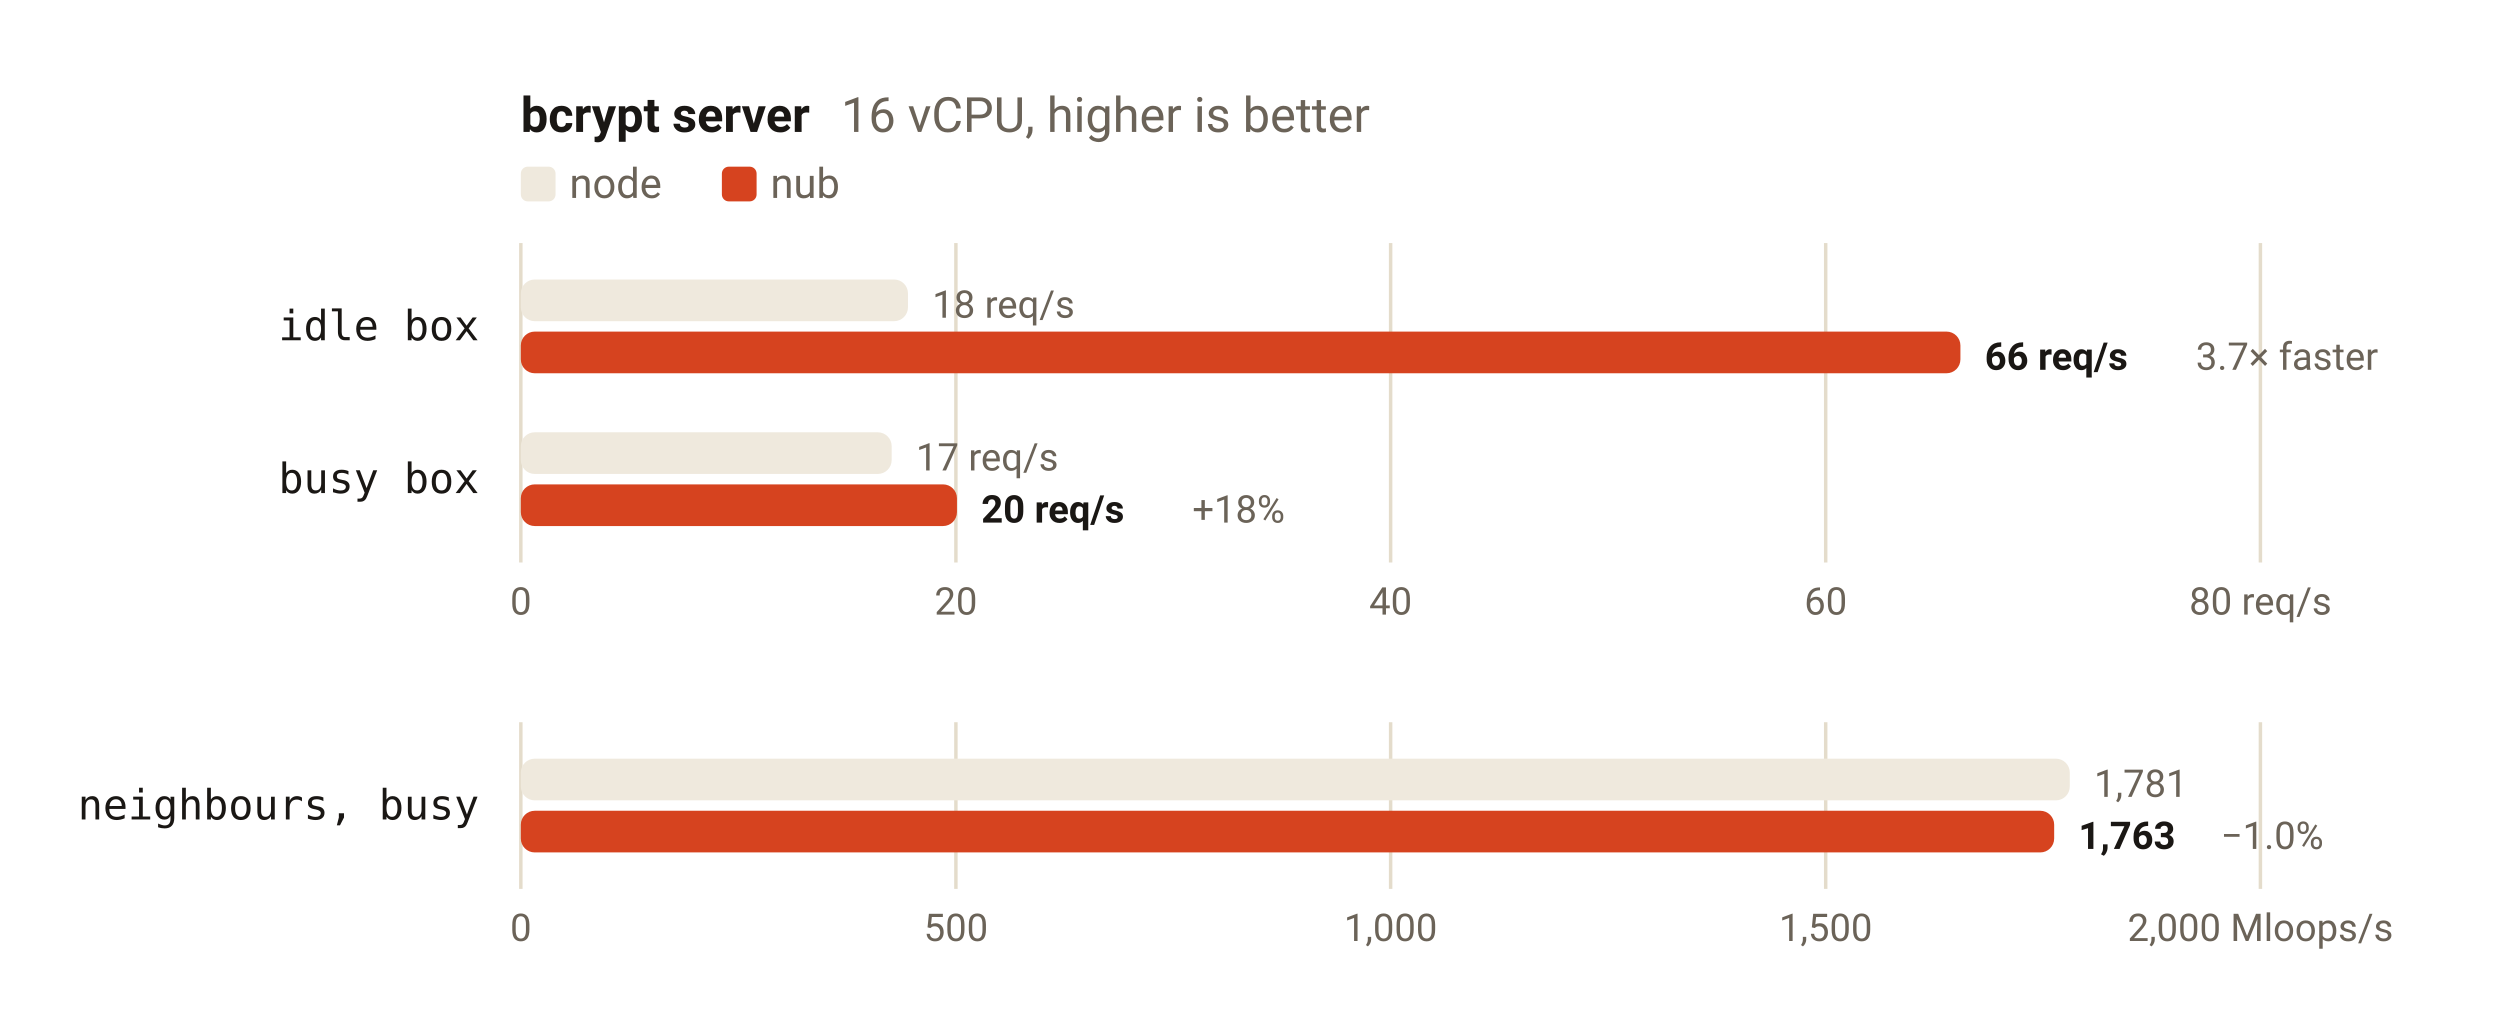
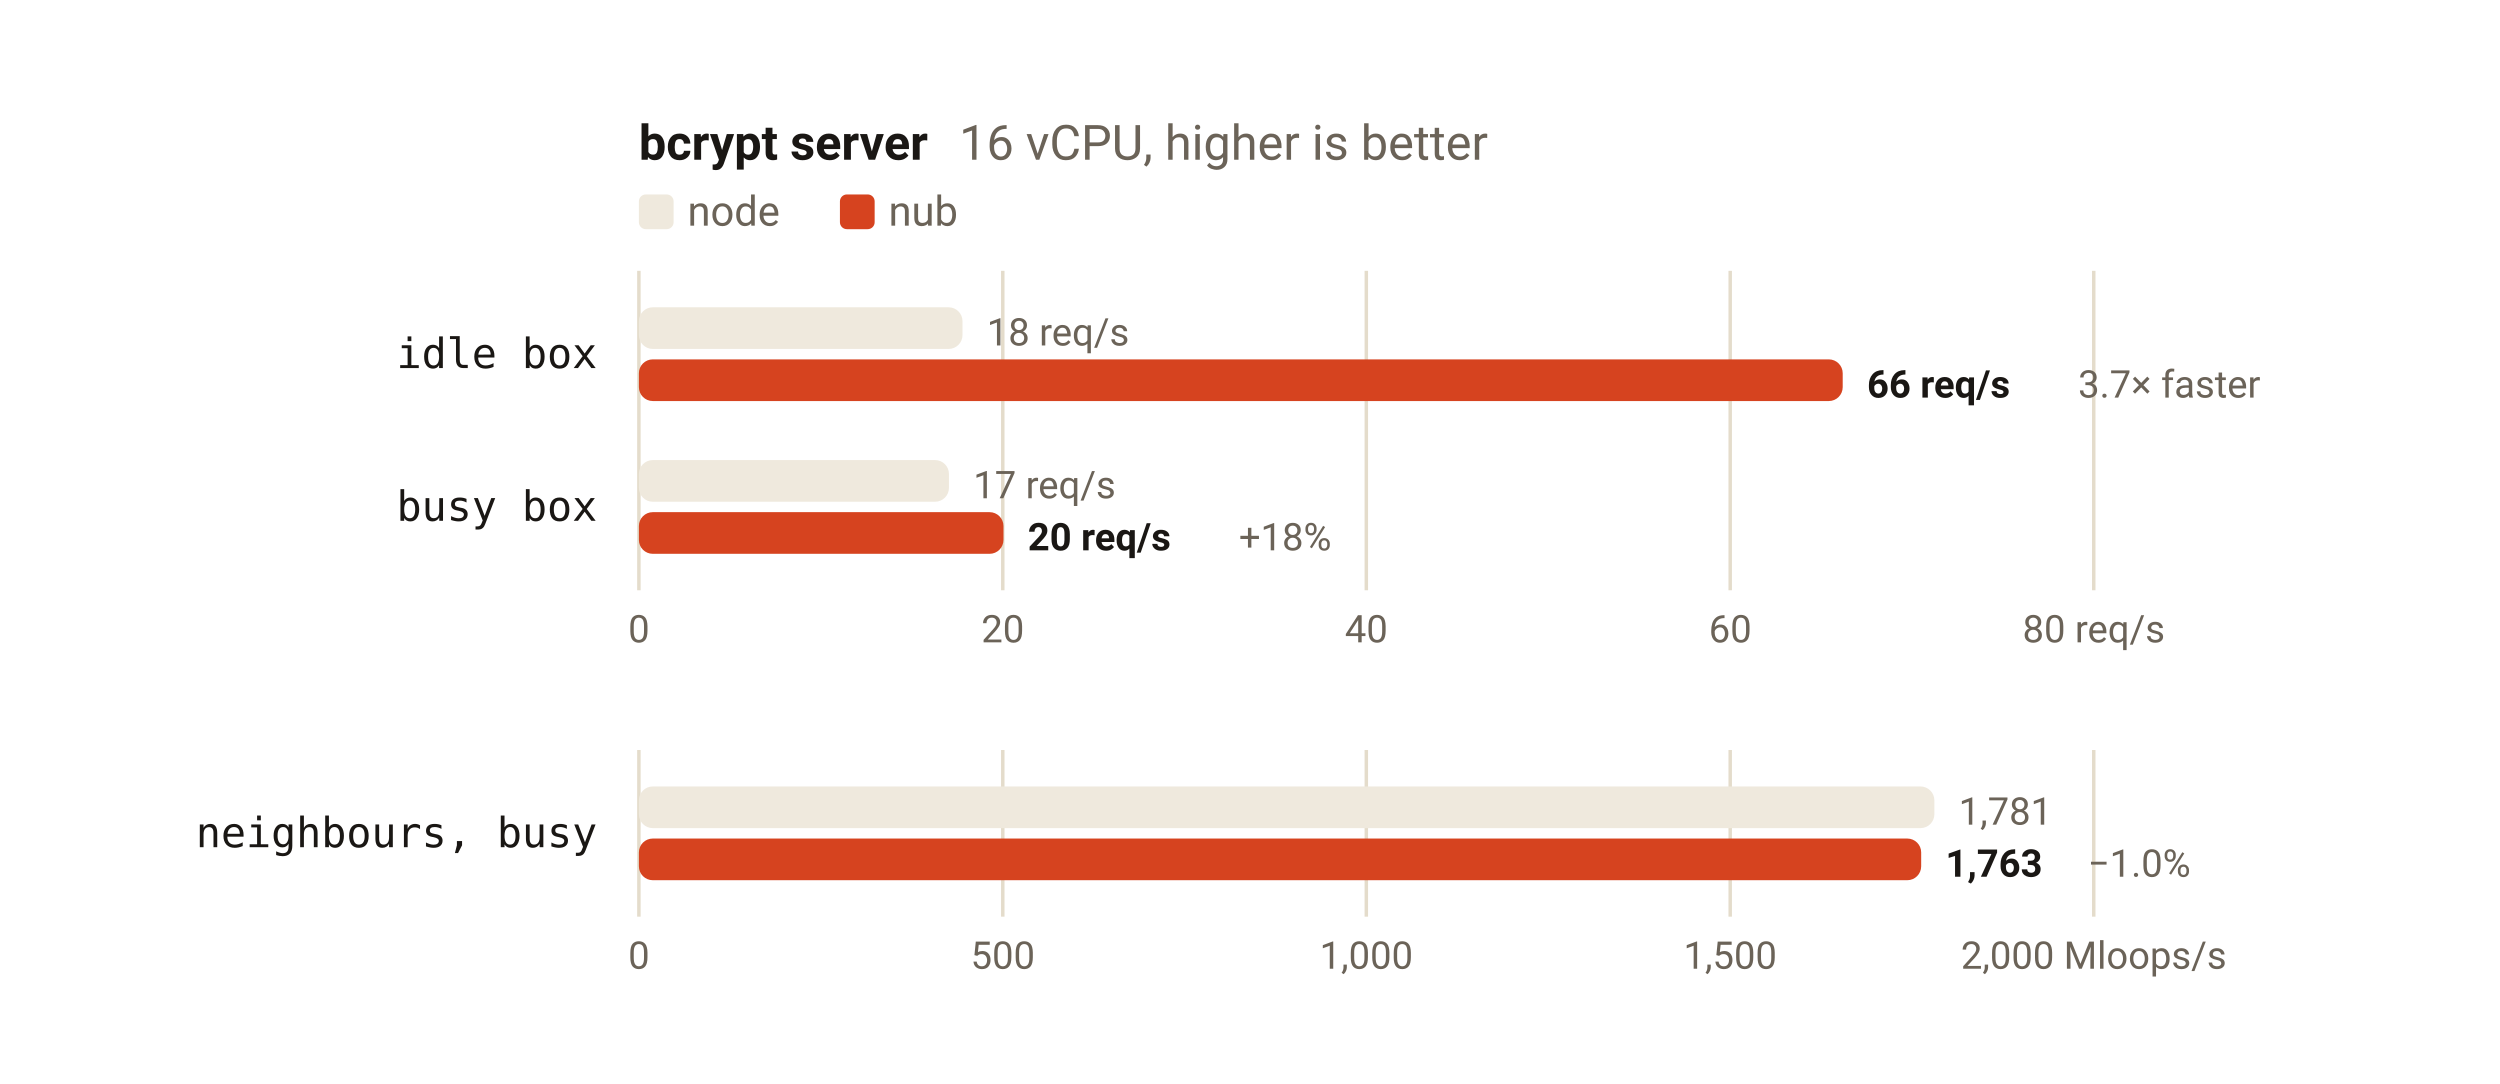
- <svg xmlns="http://www.w3.org/2000/svg" width="720" height="296" viewBox="0 0 720 296" font-family="'Encode Sans', ui-sans-serif, system-ui, -apple-system, 'Segoe UI', Roboto, sans-serif" font-size="13">
-   <text x="150" y="38" fill="#1a1714" font-weight="700" font-size="14">bcrypt server<tspan dx="9" fill="#6b6358" font-weight="400">16 vCPU, higher is better</tspan>
+ <svg xmlns="http://www.w3.org/2000/svg" width="720" height="312" viewBox="0 0 720 312" font-family="'Encode Sans', ui-sans-serif, system-ui, -apple-system, 'Segoe UI', Roboto, sans-serif" font-size="13">
+   <text x="184" y="46" fill="#1a1714" font-weight="700" font-size="14">bcrypt server<tspan dx="9" fill="#6b6358" font-weight="400">16 vCPU, higher is better</tspan>
  </text>
-   <rect x="150" y="48" width="10" height="10" rx="2" fill="#efe9dd" />
-   <text x="164" y="57" fill="#6b6358" font-size="12">node</text>
-   <rect x="207.9" y="48" width="10" height="10" rx="2" fill="#d6431f" />
-   <text x="221.9" y="57" fill="#6b6358" font-size="12">nub</text>
-   <line x1="150.0" y1="70" x2="150.0" y2="162" stroke="#e4dccb" stroke-width="1" />
-   <text x="150.0" y="177" text-anchor="middle" fill="#6b6358" font-size="11">0</text>
-   <line x1="275.3" y1="70" x2="275.3" y2="162" stroke="#e4dccb" stroke-width="1" />
-   <text x="275.3" y="177" text-anchor="middle" fill="#6b6358" font-size="11">20</text>
-   <line x1="400.5" y1="70" x2="400.5" y2="162" stroke="#e4dccb" stroke-width="1" />
-   <text x="400.5" y="177" text-anchor="middle" fill="#6b6358" font-size="11">40</text>
-   <line x1="525.8" y1="70" x2="525.8" y2="162" stroke="#e4dccb" stroke-width="1" />
-   <text x="525.8" y="177" text-anchor="middle" fill="#6b6358" font-size="11">60</text>
-   <line x1="651.0" y1="70" x2="651.0" y2="162" stroke="#e4dccb" stroke-width="1" />
-   <text x="651.0" y="177" text-anchor="middle" fill="#6b6358" font-size="11">80 req/s</text>
-   <text x="138" y="98" text-anchor="end" fill="#1a1714" font-family="'Geist Mono', ui-monospace, SFMono-Regular, Menlo, monospace" font-size="12">idle box</text>
-   <rect x="150" y="80.5" width="111.5" height="12" rx="4" fill="#efe9dd" />
-   <text x="268.5" y="91.5" fill="#6b6358" font-size="11">18 req/s</text>
-   <rect x="150" y="95.5" width="414.6" height="12" rx="4" fill="#d6431f" />
-   <text x="571.6" y="106.5" fill="#1a1714" font-weight="700" font-size="11">66 req/s</text>
-   <text x="632.4" y="106.5" fill="#6b6358" font-size="11">3.7× faster</text>
-   <text x="138" y="142" text-anchor="end" fill="#1a1714" font-family="'Geist Mono', ui-monospace, SFMono-Regular, Menlo, monospace" font-size="12">busy box</text>
-   <rect x="150" y="124.5" width="106.8" height="12" rx="4" fill="#efe9dd" />
-   <text x="263.8" y="135.5" fill="#6b6358" font-size="11">17 req/s</text>
-   <rect x="150" y="139.5" width="125.6" height="12" rx="4" fill="#d6431f" />
-   <text x="282.6" y="150.5" fill="#1a1714" font-weight="700" font-size="11">20 req/s</text>
-   <text x="343.4" y="150.5" fill="#6b6358" font-size="11">+18%</text>
-   <line x1="150.0" y1="208" x2="150.0" y2="256" stroke="#e4dccb" stroke-width="1" />
-   <text x="150.0" y="271" text-anchor="middle" fill="#6b6358" font-size="11">0</text>
-   <line x1="275.3" y1="208" x2="275.3" y2="256" stroke="#e4dccb" stroke-width="1" />
-   <text x="275.3" y="271" text-anchor="middle" fill="#6b6358" font-size="11">500</text>
-   <line x1="400.5" y1="208" x2="400.5" y2="256" stroke="#e4dccb" stroke-width="1" />
-   <text x="400.5" y="271" text-anchor="middle" fill="#6b6358" font-size="11">1,000</text>
-   <line x1="525.8" y1="208" x2="525.8" y2="256" stroke="#e4dccb" stroke-width="1" />
-   <text x="525.8" y="271" text-anchor="middle" fill="#6b6358" font-size="11">1,500</text>
-   <line x1="651.0" y1="208" x2="651.0" y2="256" stroke="#e4dccb" stroke-width="1" />
-   <text x="651.0" y="271" text-anchor="middle" fill="#6b6358" font-size="11">2,000 Mloops/s</text>
-   <text x="138" y="236" text-anchor="end" fill="#1a1714" font-family="'Geist Mono', ui-monospace, SFMono-Regular, Menlo, monospace" font-size="12">neighbours, busy</text>
-   <rect x="150" y="218.5" width="446.1" height="12" rx="4" fill="#efe9dd" />
-   <text x="603.1" y="229.5" fill="#6b6358" font-size="11">1,781</text>
-   <rect x="150" y="233.5" width="441.6" height="12" rx="4" fill="#d6431f" />
-   <text x="598.6" y="244.5" fill="#1a1714" font-weight="700" font-size="11">1,763</text>
-   <text x="639.6" y="244.5" fill="#6b6358" font-size="11">−1.0%</text>
+   <rect x="184" y="56" width="10" height="10" rx="2" fill="#efe9dd" />
+   <text x="198" y="65" fill="#6b6358" font-size="12">node</text>
+   <rect x="241.9" y="56" width="10" height="10" rx="2" fill="#d6431f" />
+   <text x="255.9" y="65" fill="#6b6358" font-size="12">nub</text>
+   <line x1="184.0" y1="78" x2="184.0" y2="170" stroke="#e4dccb" stroke-width="1" />
+   <text x="184.0" y="185" text-anchor="middle" fill="#6b6358" font-size="11">0</text>
+   <line x1="288.8" y1="78" x2="288.8" y2="170" stroke="#e4dccb" stroke-width="1" />
+   <text x="288.8" y="185" text-anchor="middle" fill="#6b6358" font-size="11">20</text>
+   <line x1="393.5" y1="78" x2="393.5" y2="170" stroke="#e4dccb" stroke-width="1" />
+   <text x="393.5" y="185" text-anchor="middle" fill="#6b6358" font-size="11">40</text>
+   <line x1="498.3" y1="78" x2="498.3" y2="170" stroke="#e4dccb" stroke-width="1" />
+   <text x="498.3" y="185" text-anchor="middle" fill="#6b6358" font-size="11">60</text>
+   <line x1="603.0" y1="78" x2="603.0" y2="170" stroke="#e4dccb" stroke-width="1" />
+   <text x="603.0" y="185" text-anchor="middle" fill="#6b6358" font-size="11">80 req/s</text>
+   <text x="172" y="106" text-anchor="end" fill="#1a1714" font-family="'Geist Mono', ui-monospace, SFMono-Regular, Menlo, monospace" font-size="12">idle box</text>
+   <rect x="184" y="88.5" width="93.2" height="12" rx="4" fill="#efe9dd" />
+   <text x="284.2" y="99.5" fill="#6b6358" font-size="11">18 req/s</text>
+   <rect x="184" y="103.5" width="346.7" height="12" rx="4" fill="#d6431f" />
+   <text x="537.7" y="114.5" fill="#1a1714" font-weight="700" font-size="11">66 req/s</text>
+   <text x="598.5" y="114.5" fill="#6b6358" font-size="11">3.7× faster</text>
+   <text x="172" y="150" text-anchor="end" fill="#1a1714" font-family="'Geist Mono', ui-monospace, SFMono-Regular, Menlo, monospace" font-size="12">busy box</text>
+   <rect x="184" y="132.5" width="89.3" height="12" rx="4" fill="#efe9dd" />
+   <text x="280.3" y="143.5" fill="#6b6358" font-size="11">17 req/s</text>
+   <rect x="184" y="147.5" width="105.0" height="12" rx="4" fill="#d6431f" />
+   <text x="296.0" y="158.5" fill="#1a1714" font-weight="700" font-size="11">20 req/s</text>
+   <text x="356.8" y="158.5" fill="#6b6358" font-size="11">+18%</text>
+   <line x1="184.0" y1="216" x2="184.0" y2="264" stroke="#e4dccb" stroke-width="1" />
+   <text x="184.0" y="279" text-anchor="middle" fill="#6b6358" font-size="11">0</text>
+   <line x1="288.8" y1="216" x2="288.8" y2="264" stroke="#e4dccb" stroke-width="1" />
+   <text x="288.8" y="279" text-anchor="middle" fill="#6b6358" font-size="11">500</text>
+   <line x1="393.5" y1="216" x2="393.5" y2="264" stroke="#e4dccb" stroke-width="1" />
+   <text x="393.5" y="279" text-anchor="middle" fill="#6b6358" font-size="11">1,000</text>
+   <line x1="498.3" y1="216" x2="498.3" y2="264" stroke="#e4dccb" stroke-width="1" />
+   <text x="498.3" y="279" text-anchor="middle" fill="#6b6358" font-size="11">1,500</text>
+   <line x1="603.0" y1="216" x2="603.0" y2="264" stroke="#e4dccb" stroke-width="1" />
+   <text x="603.0" y="279" text-anchor="middle" fill="#6b6358" font-size="11">2,000 Mloops/s</text>
+   <text x="172" y="244" text-anchor="end" fill="#1a1714" font-family="'Geist Mono', ui-monospace, SFMono-Regular, Menlo, monospace" font-size="12">neighbours, busy</text>
+   <rect x="184" y="226.5" width="373.1" height="12" rx="4" fill="#efe9dd" />
+   <text x="564.1" y="237.5" fill="#6b6358" font-size="11">1,781</text>
+   <rect x="184" y="241.5" width="369.3" height="12" rx="4" fill="#d6431f" />
+   <text x="560.3" y="252.5" fill="#1a1714" font-weight="700" font-size="11">1,763</text>
+   <text x="601.3" y="252.5" fill="#6b6358" font-size="11">−1.0%</text>
</svg>
